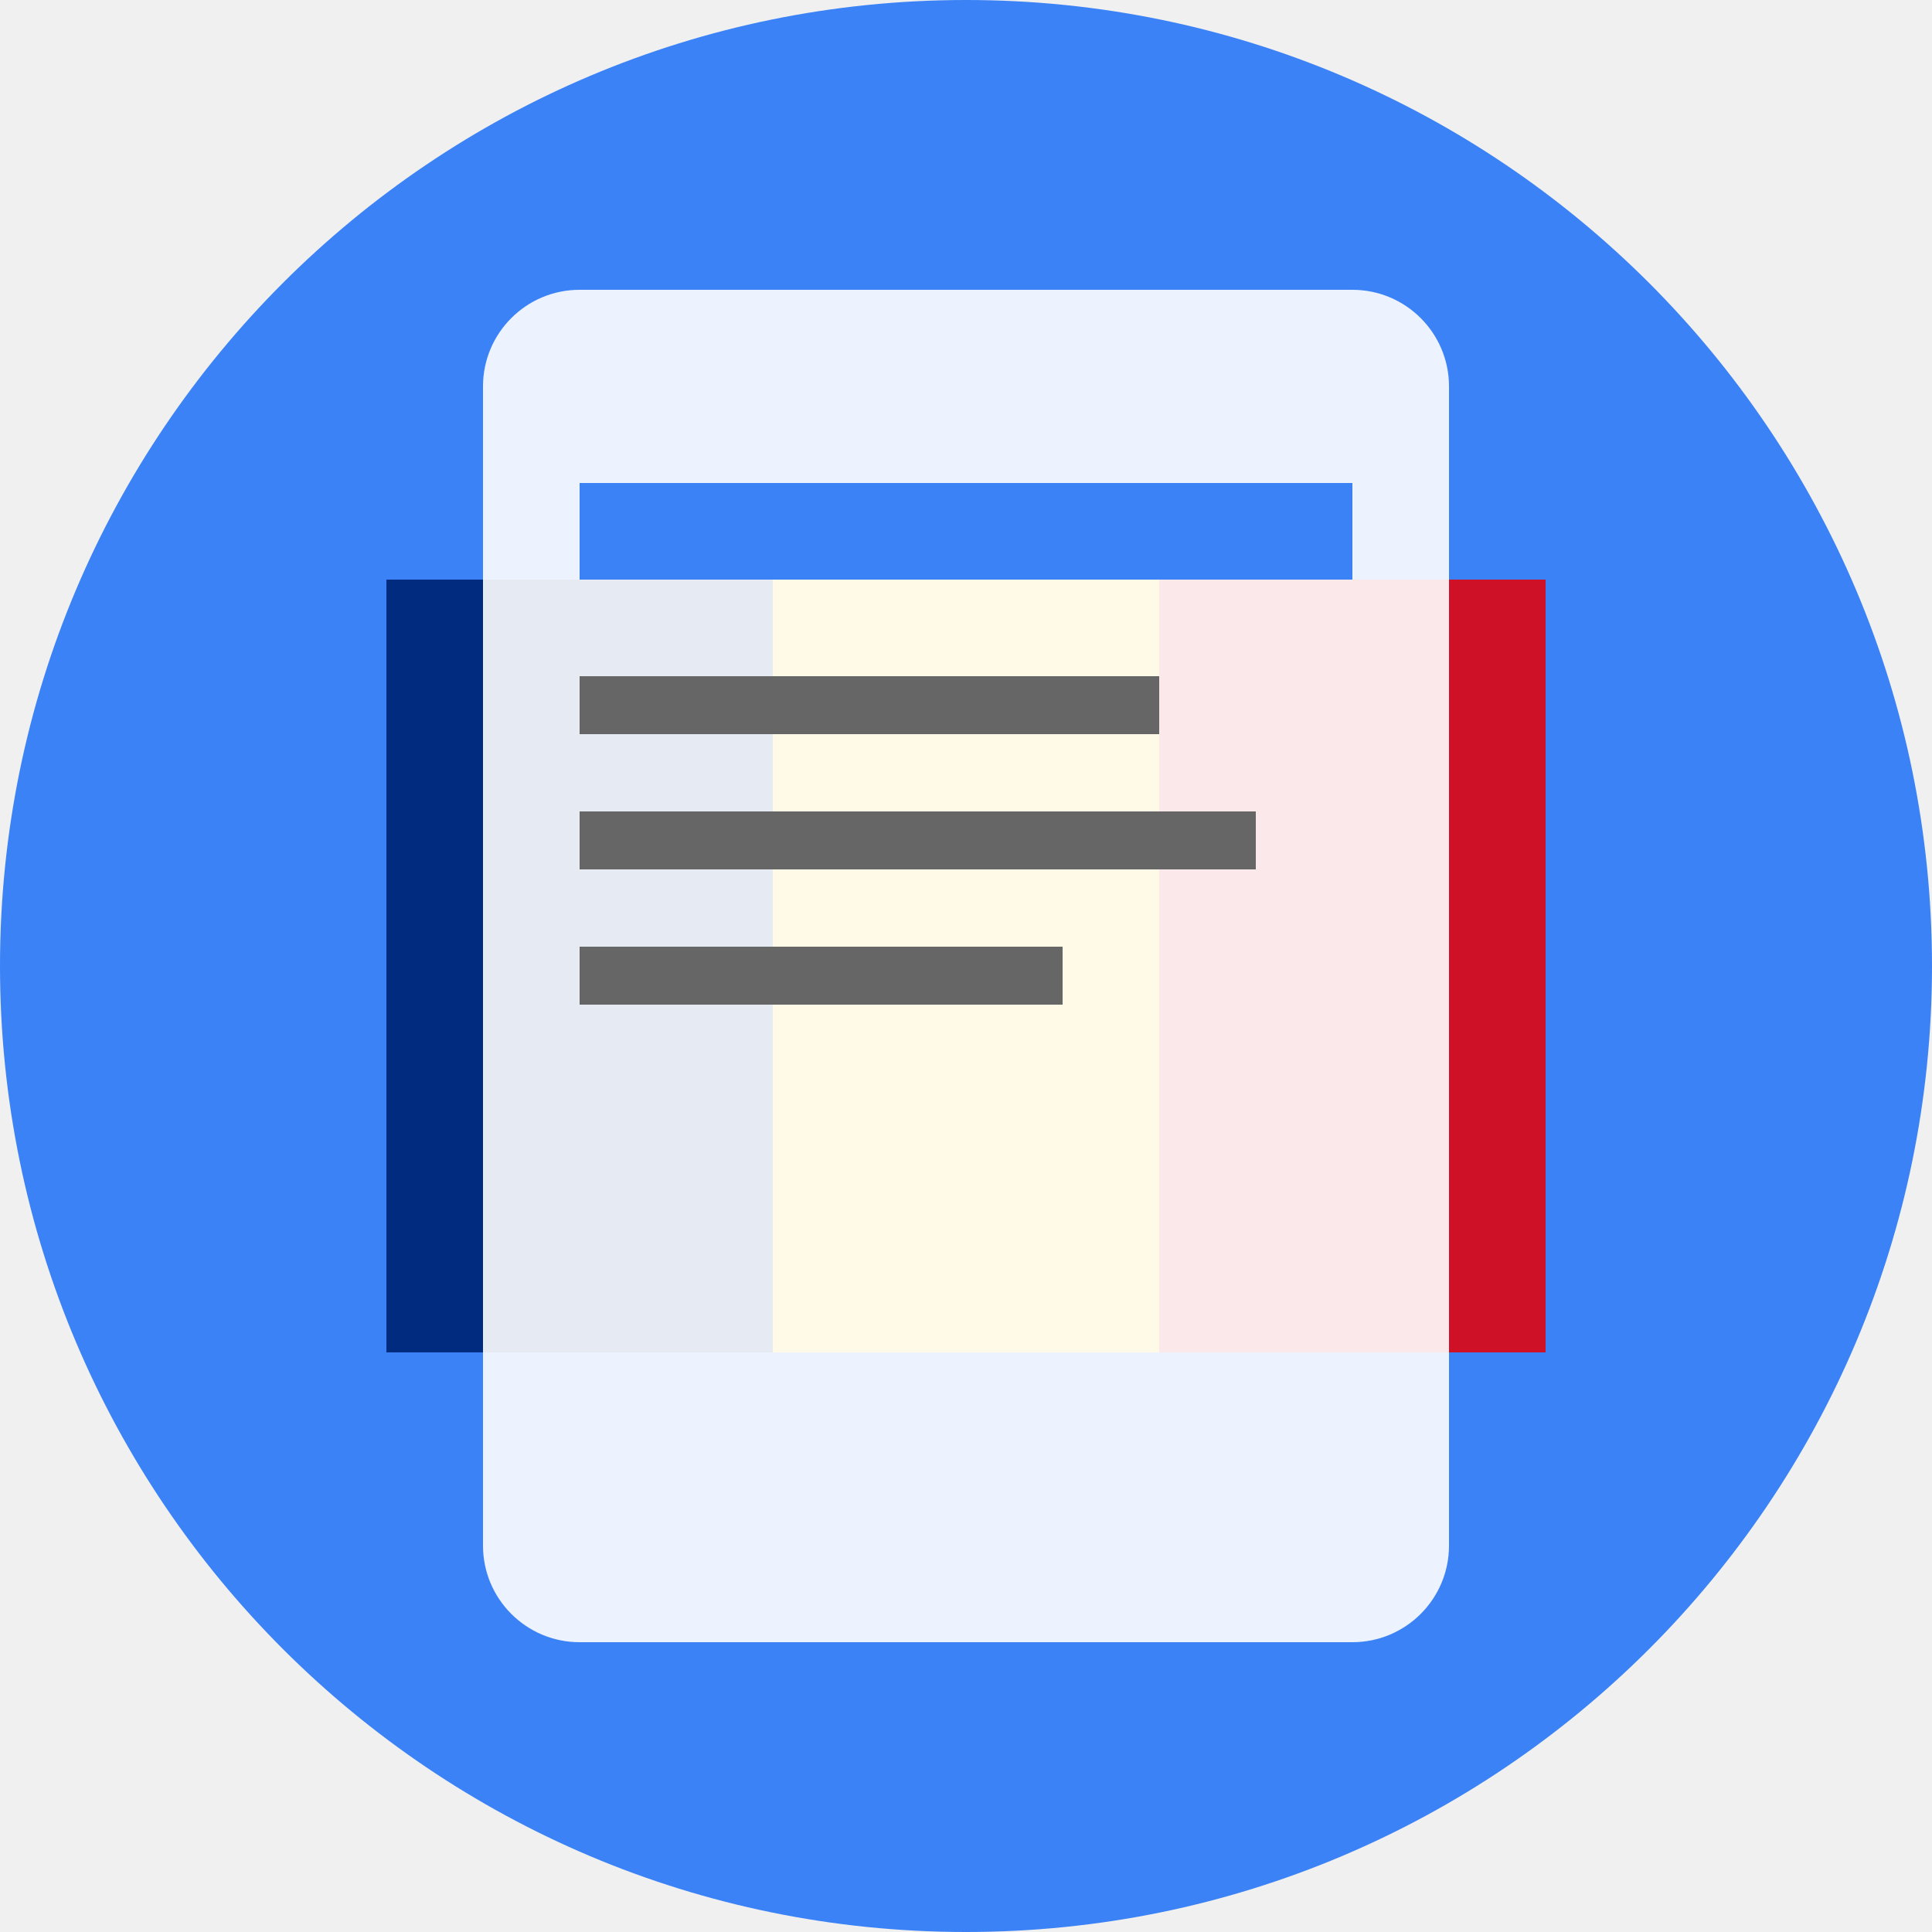
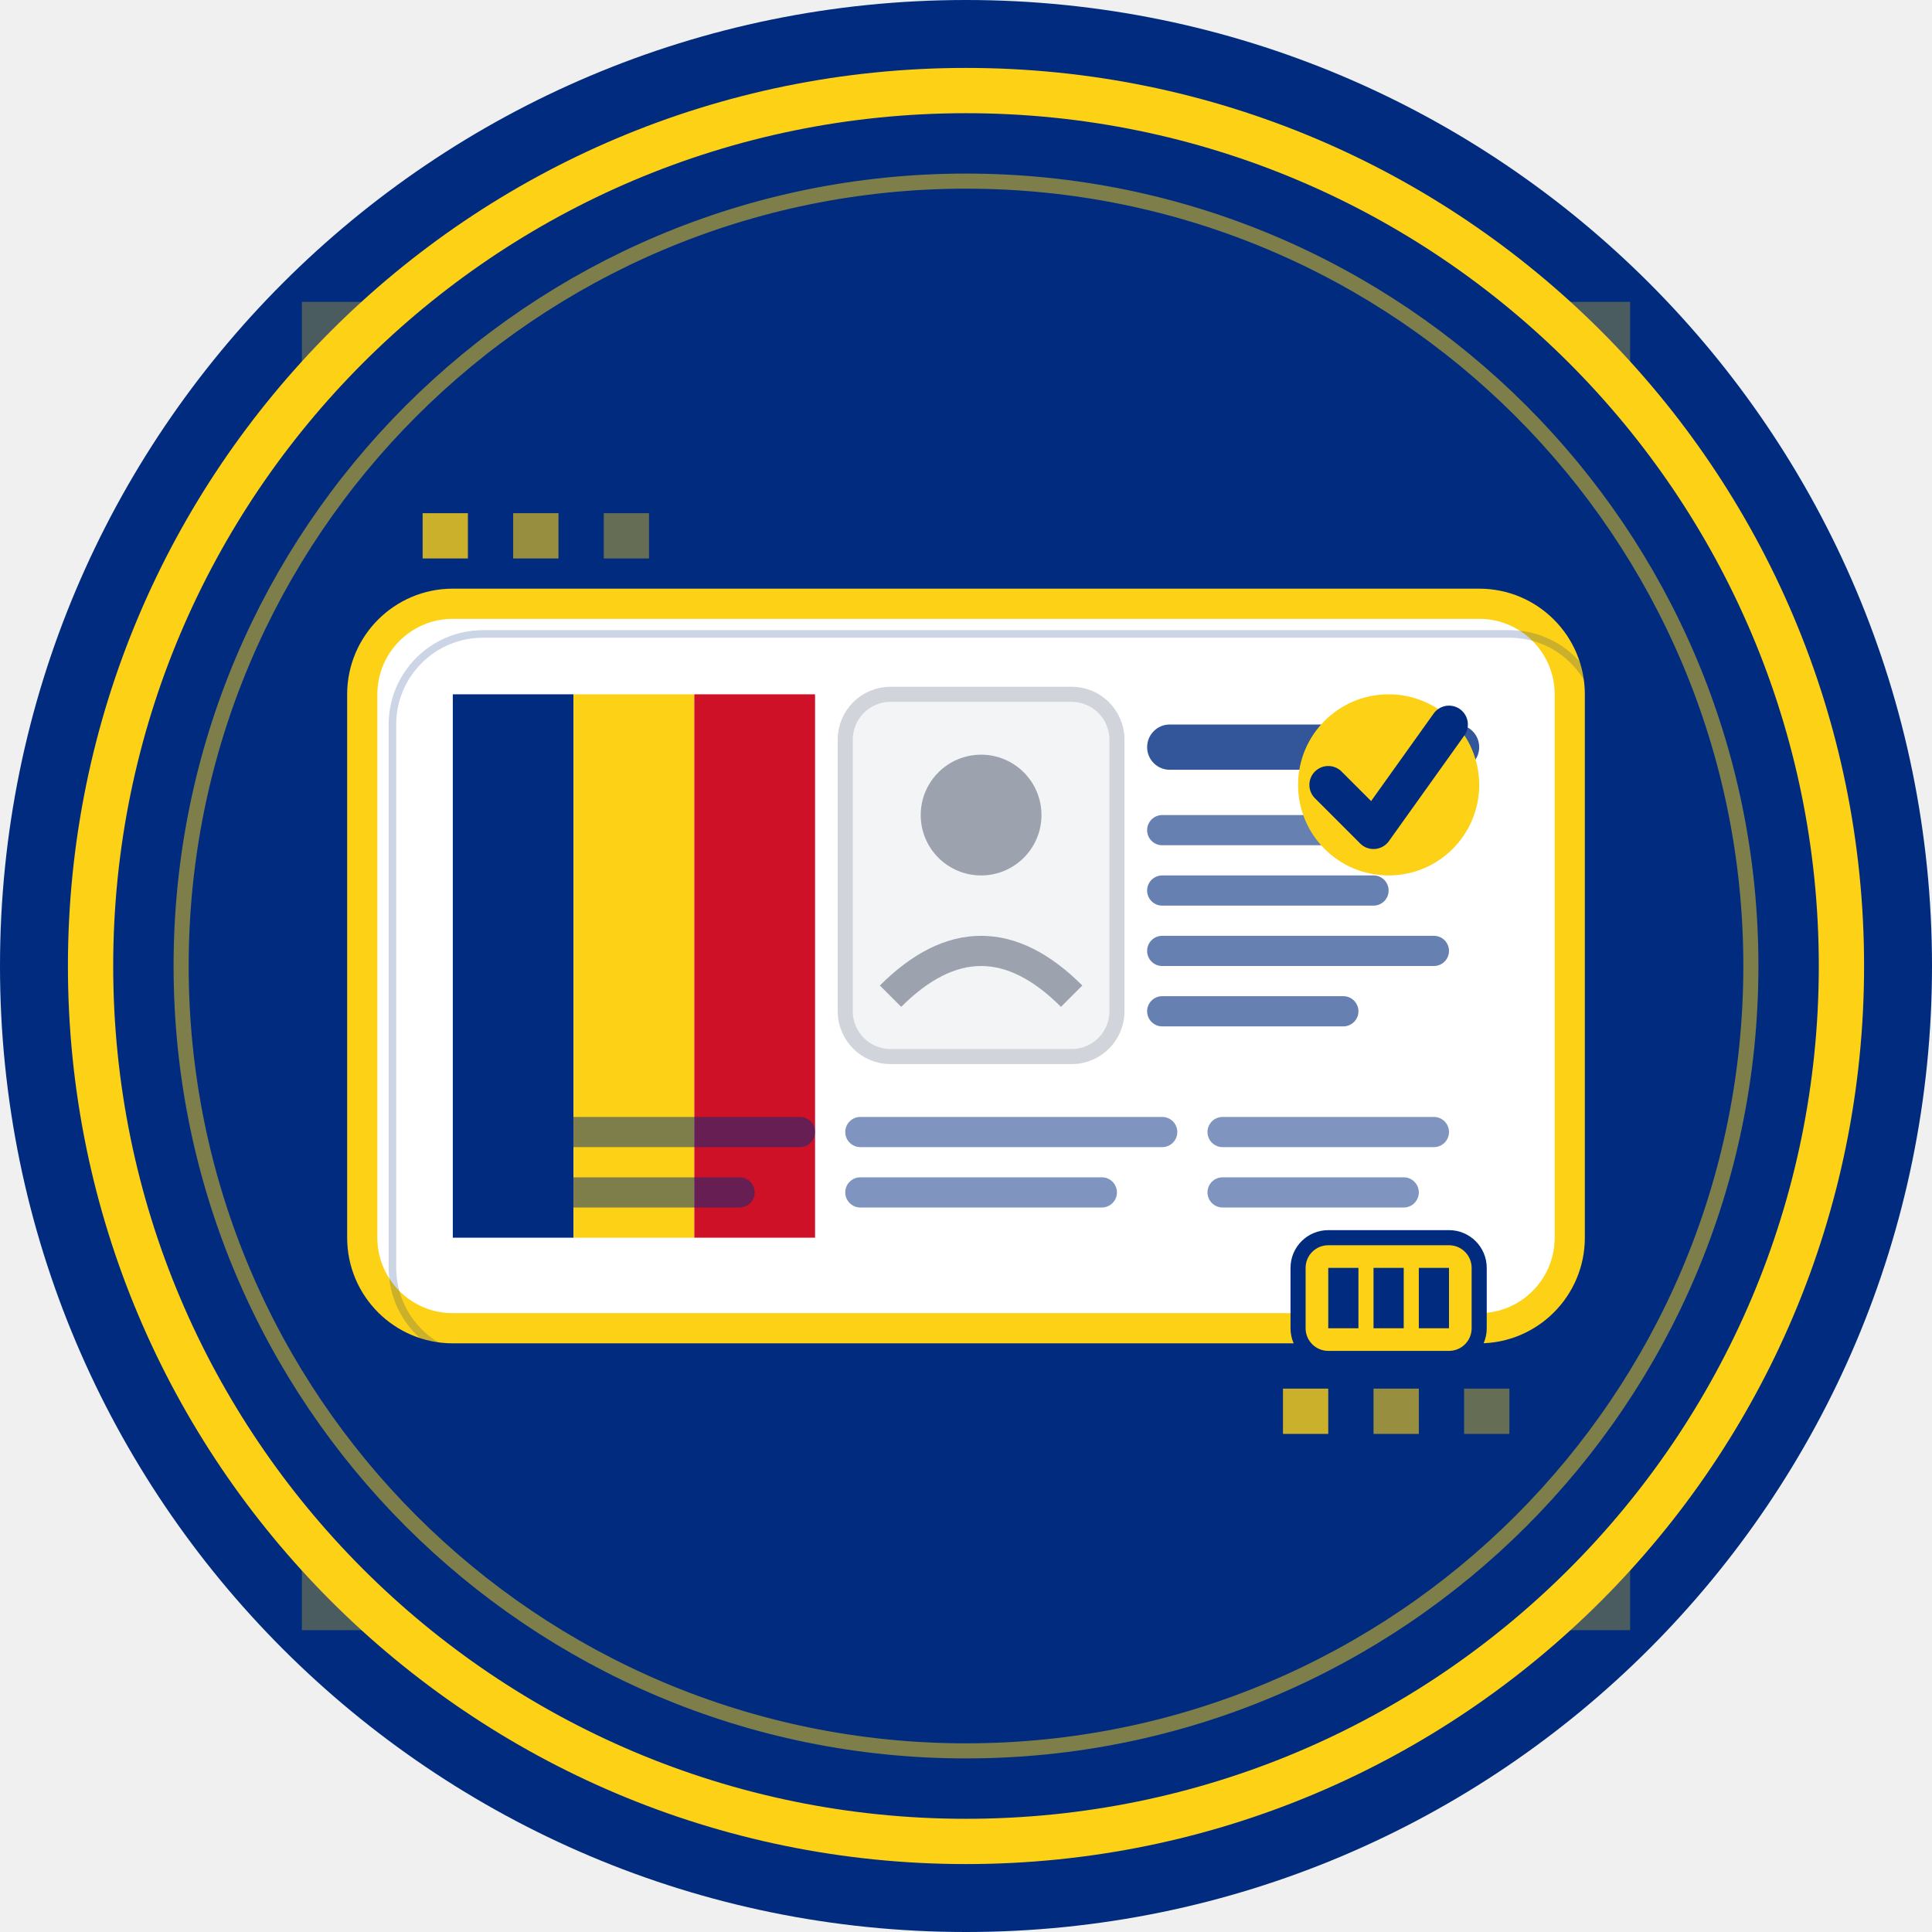
- <svg xmlns="http://www.w3.org/2000/svg" width="128" height="128" viewBox="0 0 128 128">
-   <circle cx="64" cy="64" r="64" fill="#3b82f6" />
-   <rect x="25.6" y="38.4" width="25.6" height="51.2" fill="#002b7f" />
-   <rect x="51.2" y="38.4" width="25.6" height="51.2" fill="#fcd116" />
-   <rect x="76.8" y="38.4" width="25.6" height="51.2" fill="#ce1126" />
-   <rect x="32" y="19.2" width="64" height="89.6" rx="6.4" fill="white" opacity="0.9" />
-   <rect x="38.4" y="32" width="51.2" height="6.4" fill="#3b82f6" />
-   <rect x="38.4" y="44.8" width="38.4" height="3.84" fill="#666" />
-   <rect x="38.4" y="53.76" width="44.8" height="3.84" fill="#666" />
-   <rect x="38.4" y="62.72" width="32" height="3.84" fill="#666" />
+ <svg xmlns="http://www.w3.org/2000/svg" width="128" height="128" viewBox="0 0 128 128" fill="none">
+   <circle cx="64" cy="64" r="64" fill="#002b7f" />
+   <circle cx="64" cy="64" r="58" fill="none" stroke="#fcd116" stroke-width="3" />
+   <circle cx="64" cy="64" r="52" fill="none" stroke="#fcd116" stroke-width="1" opacity="0.5" />
+   <rect x="24" y="40" width="80" height="48" rx="6" fill="white" stroke="#fcd116" stroke-width="2" />
+   <rect x="26" y="42" width="80" height="48" rx="6" fill="none" stroke="#002b7f" stroke-width="0.5" opacity="0.2" />
+   <rect x="30" y="46" width="8" height="36" fill="#002b7f" />
+   <rect x="38" y="46" width="8" height="36" fill="#fcd116" />
+   <rect x="46" y="46" width="8" height="36" fill="#ce1126" />
+   <rect x="56" y="46" width="18" height="24" rx="3" fill="#f3f4f6" stroke="#d1d5db" stroke-width="1" />
+   <circle cx="65" cy="54" r="4" fill="#9ca3af" />
+   <path d="M59 66 Q65 60 71 66" stroke="#9ca3af" stroke-width="2" fill="none" />
+   <rect x="76" y="48" width="22" height="3" rx="1.5" fill="#002b7f" opacity="0.8" />
+   <rect x="76" y="54" width="18" height="2" rx="1" fill="#002b7f" opacity="0.6" />
+   <rect x="76" y="58" width="16" height="2" rx="1" fill="#002b7f" opacity="0.6" />
+   <rect x="76" y="62" width="20" height="2" rx="1" fill="#002b7f" opacity="0.6" />
+   <rect x="76" y="66" width="14" height="2" rx="1" fill="#002b7f" opacity="0.6" />
+   <rect x="30" y="74" width="24" height="2" rx="1" fill="#002b7f" opacity="0.5" />
+   <rect x="30" y="78" width="20" height="2" rx="1" fill="#002b7f" opacity="0.5" />
+   <rect x="56" y="74" width="22" height="2" rx="1" fill="#002b7f" opacity="0.5" />
+   <rect x="56" y="78" width="18" height="2" rx="1" fill="#002b7f" opacity="0.5" />
+   <rect x="80" y="74" width="16" height="2" rx="1" fill="#002b7f" opacity="0.5" />
+   <rect x="80" y="78" width="14" height="2" rx="1" fill="#002b7f" opacity="0.5" />
+   <circle cx="92" cy="52" r="6" fill="#fcd116" />
+   <path d="M88 52 L91 55 L96 48" stroke="#002b7f" stroke-width="2.5" fill="none" stroke-linecap="round" stroke-linejoin="round" />
+   <rect x="28" y="34" width="3" height="3" fill="#fcd116" opacity="0.8" />
+   <rect x="34" y="34" width="3" height="3" fill="#fcd116" opacity="0.6" />
+   <rect x="40" y="34" width="3" height="3" fill="#fcd116" opacity="0.4" />
+   <rect x="85" y="92" width="3" height="3" fill="#fcd116" opacity="0.8" />
+   <rect x="91" y="92" width="3" height="3" fill="#fcd116" opacity="0.6" />
+   <rect x="97" y="92" width="3" height="3" fill="#fcd116" opacity="0.4" />
+   <path d="M20 20 L28 20 L20 28 Z" fill="#fcd116" opacity="0.3" />
+   <path d="M108 20 L100 20 L108 28 Z" fill="#fcd116" opacity="0.3" />
+   <path d="M20 108 L28 108 L20 100 Z" fill="#fcd116" opacity="0.3" />
+   <path d="M108 108 L100 108 L108 100 Z" fill="#fcd116" opacity="0.3" />
+   <rect x="86" y="82" width="12" height="8" rx="2" fill="#fcd116" stroke="#002b7f" stroke-width="1" />
+   <rect x="88" y="84" width="2" height="4" fill="#002b7f" />
+   <rect x="91" y="84" width="2" height="4" fill="#002b7f" />
+   <rect x="94" y="84" width="2" height="4" fill="#002b7f" />
</svg>
